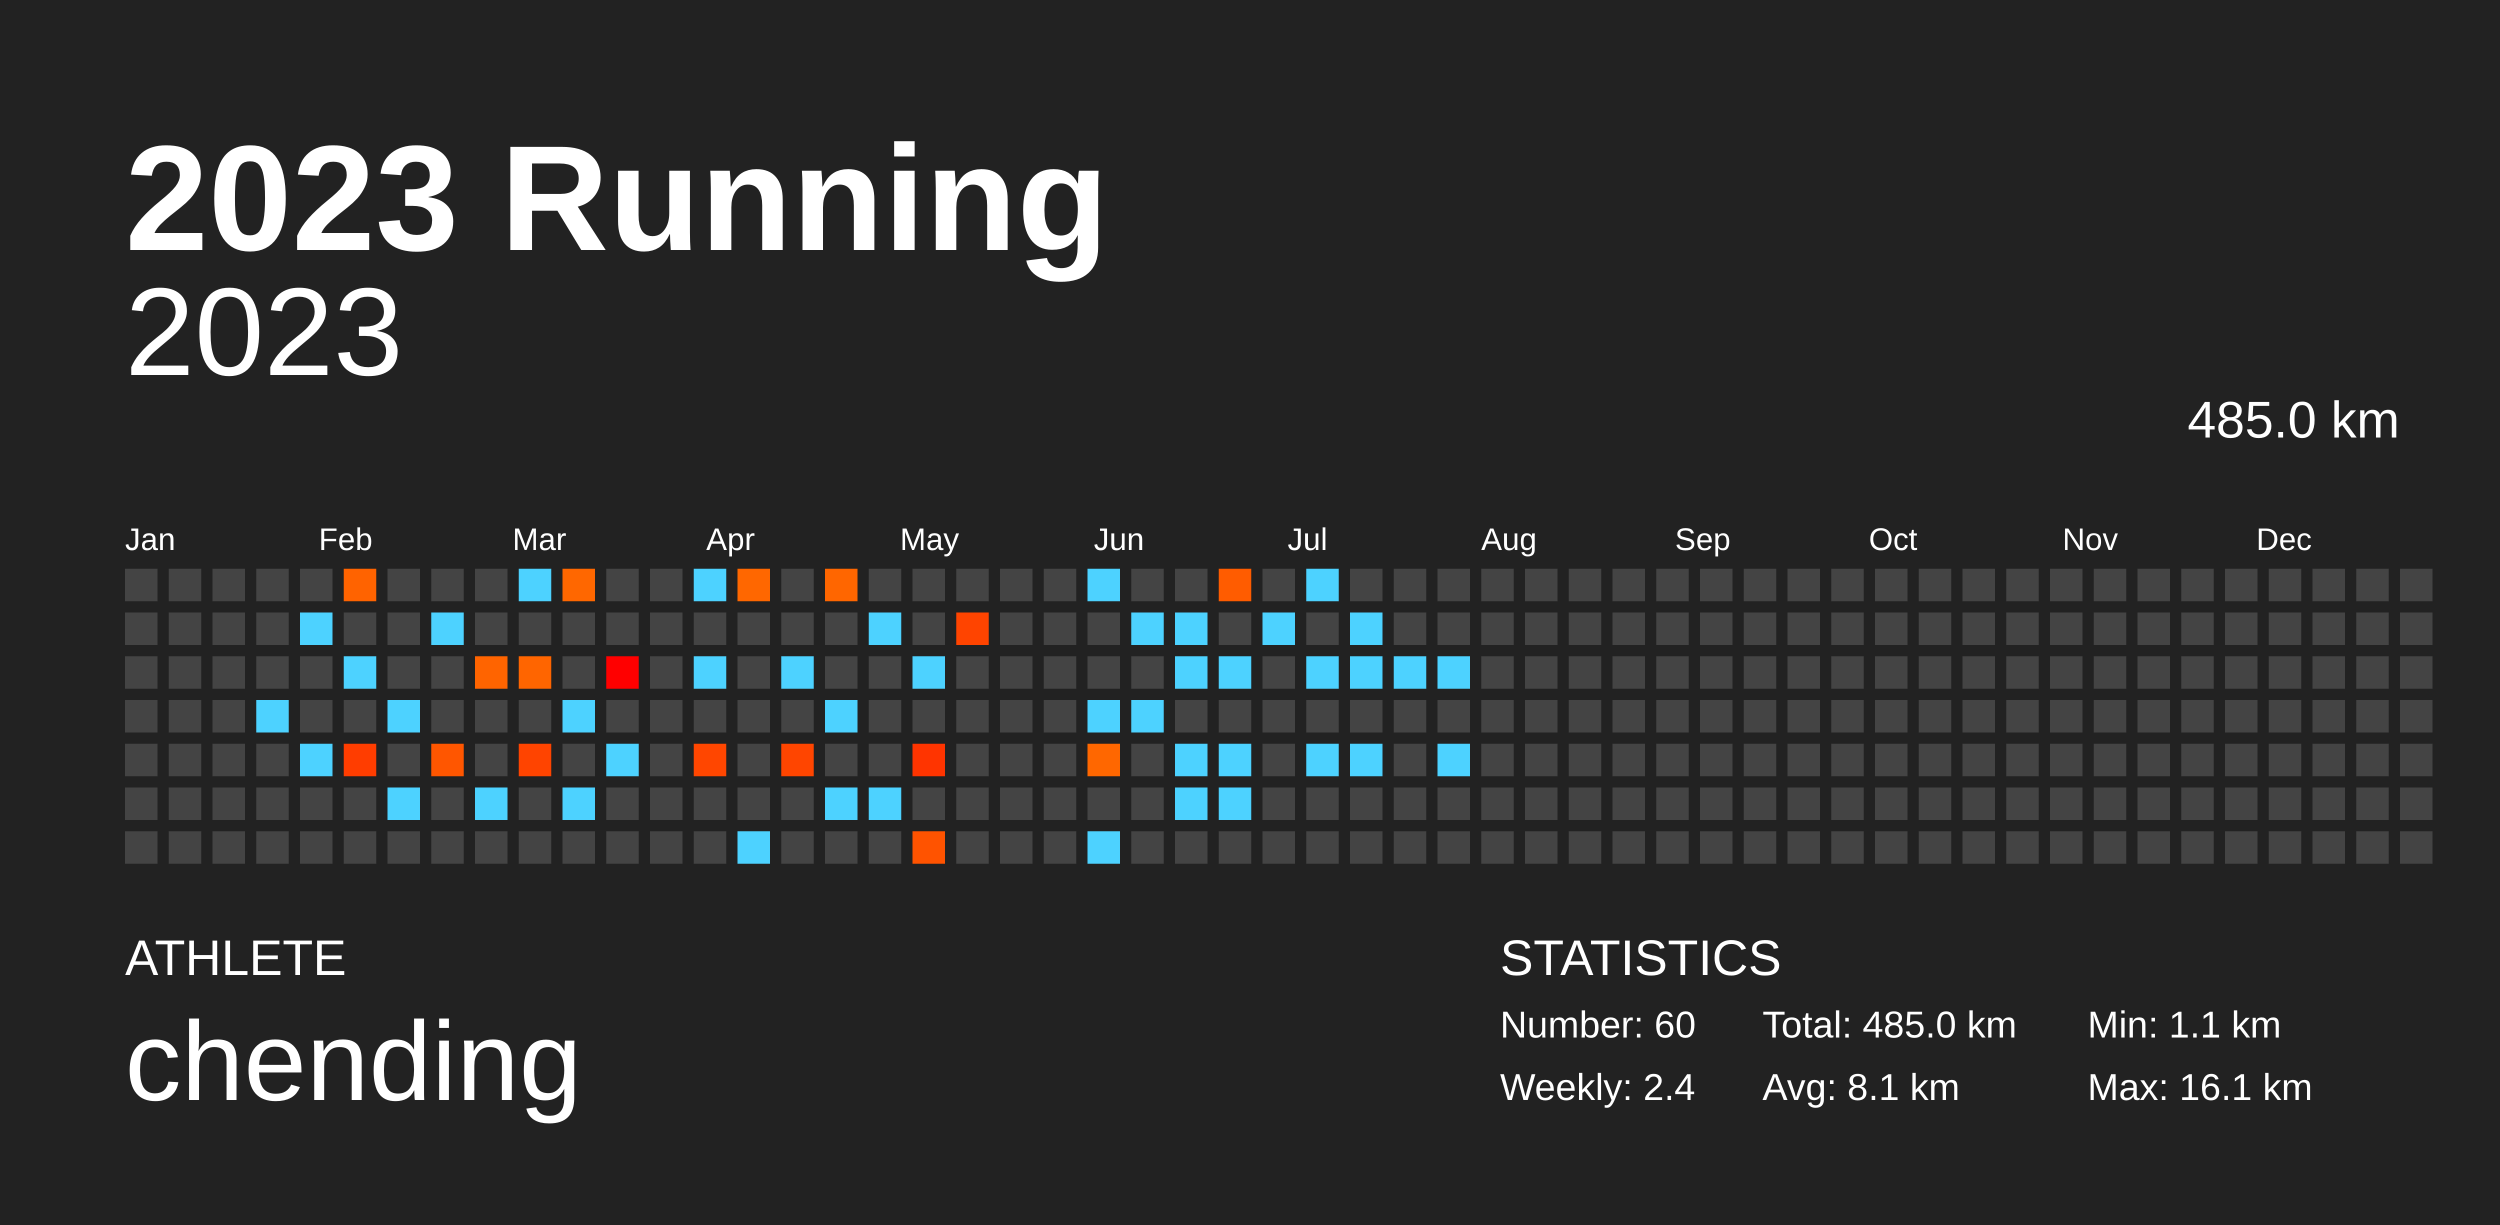
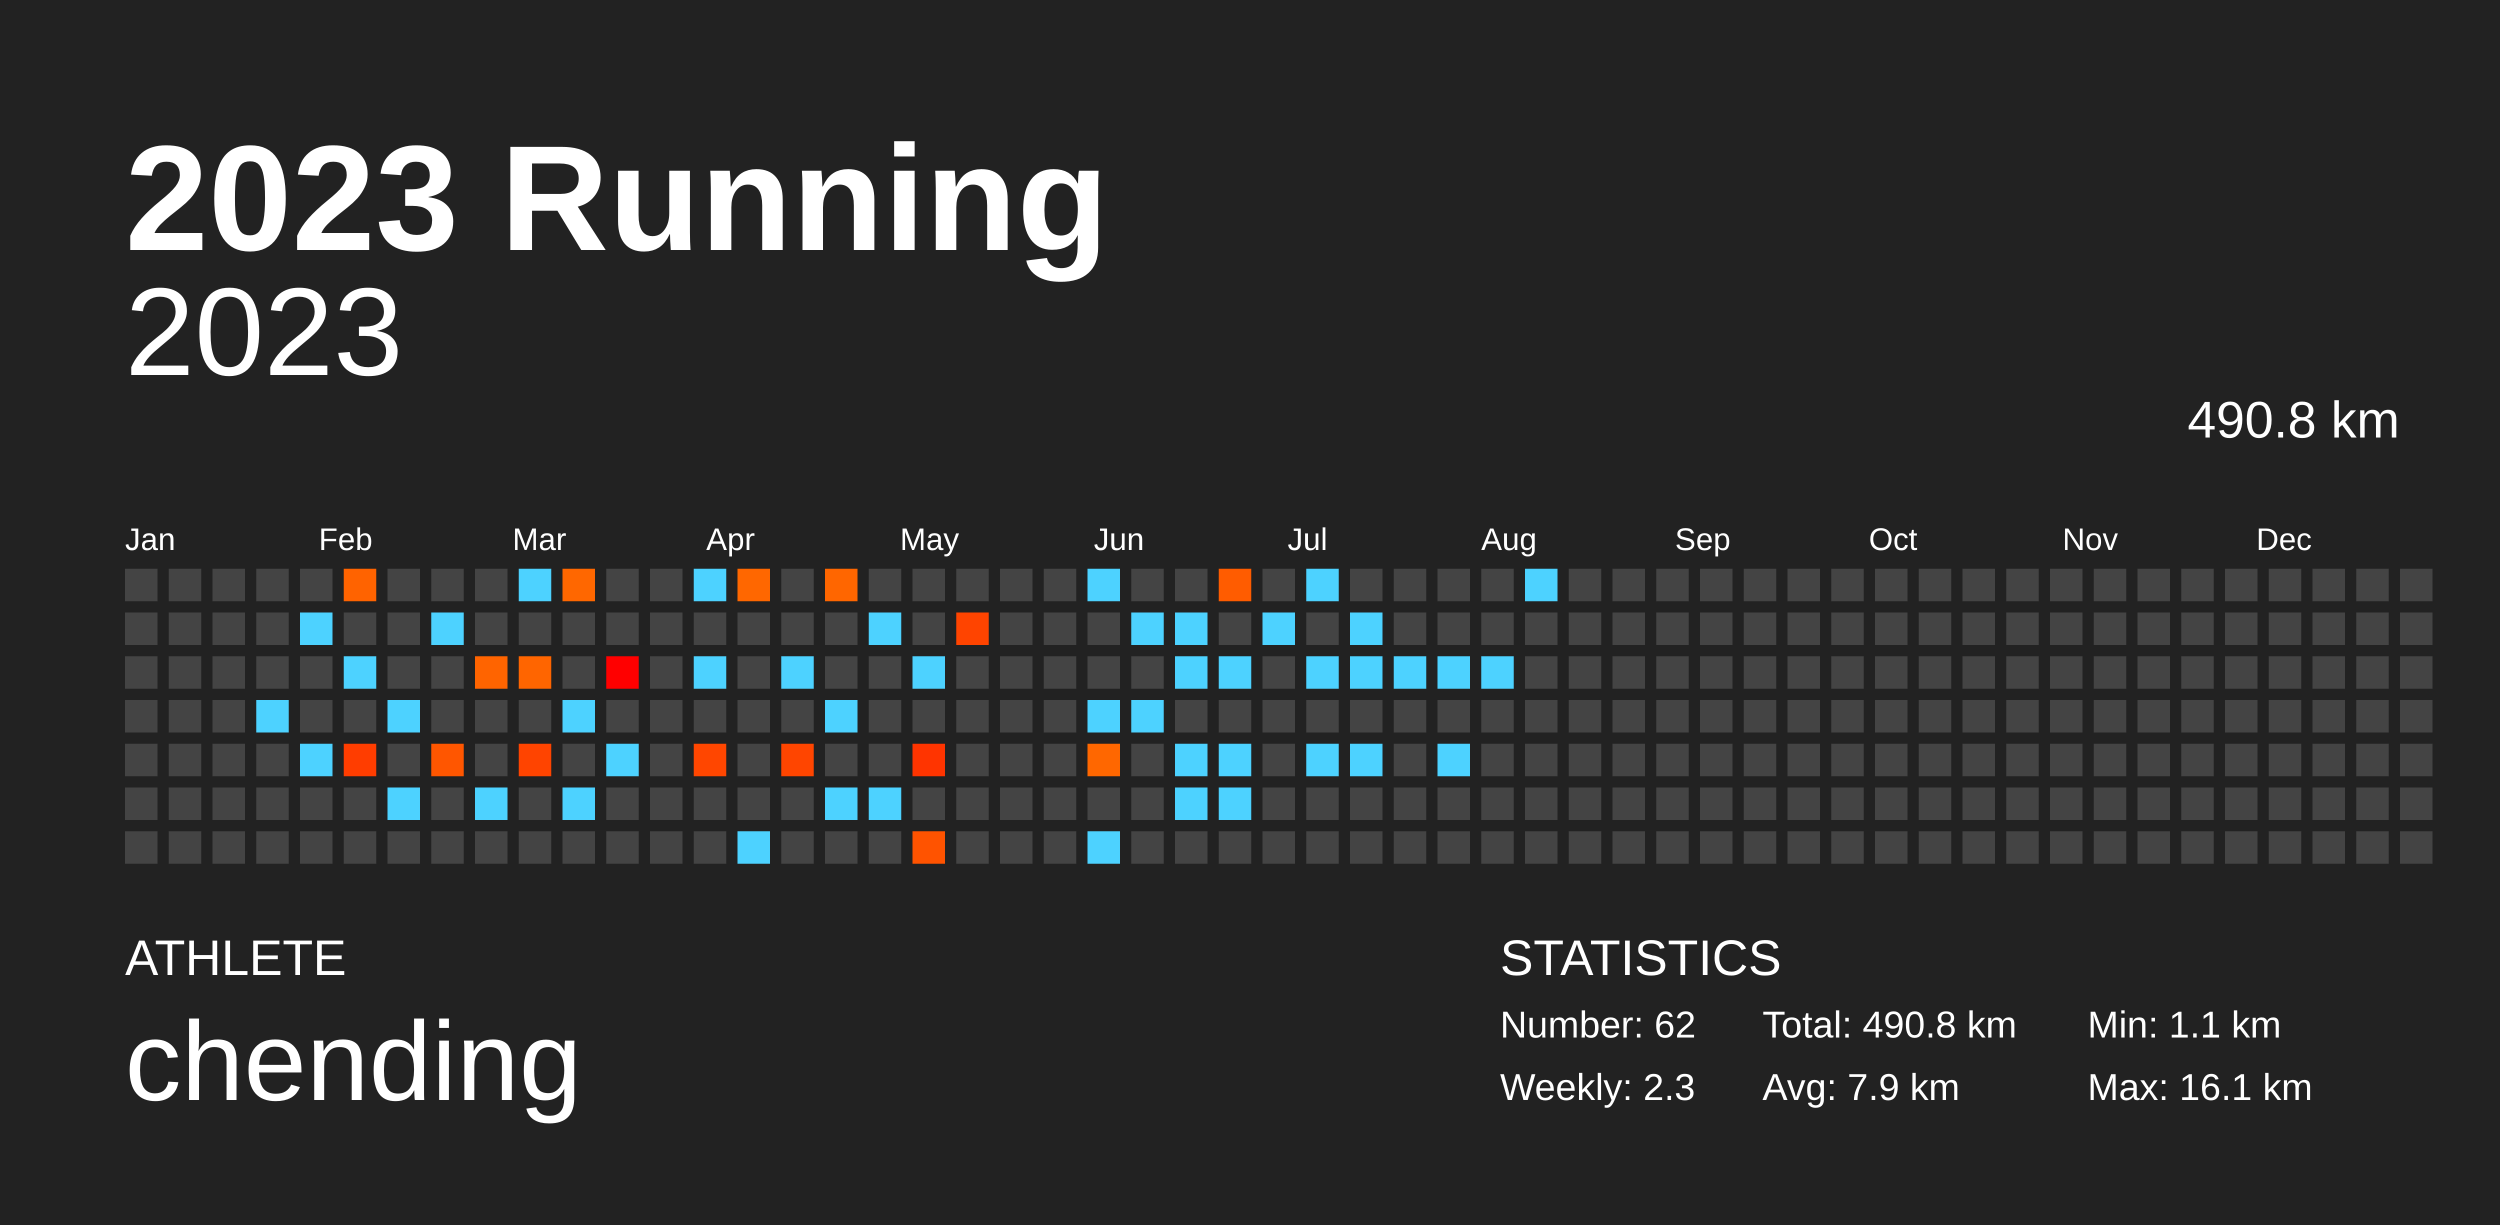
<svg xmlns="http://www.w3.org/2000/svg" baseProfile="full" height="98mm" version="1.1" viewBox="0,0,200,98" width="200mm">
  <defs />
  <rect fill="#222222" height="98" width="200" x="0" y="0" />
  <text fill="#FFFFFF" style="font-size:12px; font-family:Arial; font-weight:bold;" x="10" y="20">2023 Running</text>
  <text fill="#FFFFFF" style="font-size:4px; font-family:Arial" x="10" y="78">ATHLETE</text>
  <text fill="#FFFFFF" style="font-size:9px; font-family:Arial" x="10" y="88">chending</text>
  <text fill="#FFFFFF" style="font-size:4px; font-family:Arial" x="120" y="78">STATISTICS</text>
-   <text fill="#FFFFFF" style="font-size:3px; font-family:Arial" x="120" y="83">Number: 60</text>
-   <text fill="#FFFFFF" style="font-size:3px; font-family:Arial" x="120" y="88">Weekly: 2.4</text>
-   <text fill="#FFFFFF" style="font-size:3px; font-family:Arial" x="141" y="83">Total: 485.0 km</text>
-   <text fill="#FFFFFF" style="font-size:3px; font-family:Arial" x="141" y="88">Avg: 8.1 km</text>
+   <text fill="#FFFFFF" style="font-size:3px; font-family:Arial" x="120" y="83">Number: 62</text>
+   <text fill="#FFFFFF" style="font-size:3px; font-family:Arial" x="120" y="88">Weekly: 2.3</text>
+   <text fill="#FFFFFF" style="font-size:3px; font-family:Arial" x="141" y="83">Total: 490.8 km</text>
+   <text fill="#FFFFFF" style="font-size:3px; font-family:Arial" x="141" y="88">Avg: 7.9 km</text>
  <text fill="#FFFFFF" style="font-size:3px; font-family:Arial" x="167" y="83">Min: 1.1 km</text>
  <text fill="#FFFFFF" style="font-size:3px; font-family:Arial" x="167" y="88">Max: 16.1 km</text>
  <text alignment-baseline="hanging" fill="#FFFFFF" style="font-size:10.0px; font-family:Arial;" x="10" y="30">2023</text>
-   <text alignment-baseline="hanging" fill="#FFFFFF" style="font-size:4.125px; font-family:Arial;" x="175" y="35">485.0 km</text>
+   <text alignment-baseline="hanging" fill="#FFFFFF" style="font-size:4.125px; font-family:Arial;" x="175" y="35">490.8 km</text>
  <text fill="#FFFFFF" style="font-size:2.5px; font-family:Arial" x="10.0" y="44">Jan</text>
  <text fill="#FFFFFF" style="font-size:2.5px; font-family:Arial" x="25.5" y="44">Feb</text>
  <text fill="#FFFFFF" style="font-size:2.5px; font-family:Arial" x="41.0" y="44">Mar</text>
  <text fill="#FFFFFF" style="font-size:2.5px; font-family:Arial" x="56.5" y="44">Apr</text>
  <text fill="#FFFFFF" style="font-size:2.5px; font-family:Arial" x="72.0" y="44">May</text>
  <text fill="#FFFFFF" style="font-size:2.5px; font-family:Arial" x="87.5" y="44">Jun</text>
  <text fill="#FFFFFF" style="font-size:2.5px; font-family:Arial" x="103.0" y="44">Jul</text>
  <text fill="#FFFFFF" style="font-size:2.5px; font-family:Arial" x="118.5" y="44">Aug</text>
  <text fill="#FFFFFF" style="font-size:2.5px; font-family:Arial" x="134.0" y="44">Sep</text>
  <text fill="#FFFFFF" style="font-size:2.5px; font-family:Arial" x="149.5" y="44">Oct</text>
  <text fill="#FFFFFF" style="font-size:2.5px; font-family:Arial" x="165.0" y="44">Nov</text>
  <text fill="#FFFFFF" style="font-size:2.5px; font-family:Arial" x="180.5" y="44">Dec</text>
  <rect fill="#444444" height="2.6" width="2.6" x="10.0" y="45.5" />
  <rect fill="#444444" height="2.6" width="2.6" x="10.0" y="49.0" />
  <rect fill="#444444" height="2.6" width="2.6" x="10.0" y="52.5" />
  <rect fill="#444444" height="2.6" width="2.6" x="10.0" y="56.0" />
  <rect fill="#444444" height="2.6" width="2.6" x="10.0" y="59.5" />
  <rect fill="#444444" height="2.6" width="2.6" x="10.0" y="63.0" />
  <rect fill="#444444" height="2.6" width="2.6" x="10.0" y="66.5" />
  <rect fill="#444444" height="2.6" width="2.6" x="13.5" y="45.5" />
  <rect fill="#444444" height="2.6" width="2.6" x="13.5" y="49.0" />
  <rect fill="#444444" height="2.6" width="2.6" x="13.5" y="52.5" />
  <rect fill="#444444" height="2.6" width="2.6" x="13.5" y="56.0" />
  <rect fill="#444444" height="2.6" width="2.6" x="13.5" y="59.5" />
  <rect fill="#444444" height="2.6" width="2.6" x="13.5" y="63.0" />
  <rect fill="#444444" height="2.6" width="2.6" x="13.5" y="66.5" />
  <rect fill="#444444" height="2.6" width="2.6" x="17.0" y="45.5" />
  <rect fill="#444444" height="2.6" width="2.6" x="17.0" y="49.0" />
  <rect fill="#444444" height="2.6" width="2.6" x="17.0" y="52.5" />
  <rect fill="#444444" height="2.6" width="2.6" x="17.0" y="56.0" />
  <rect fill="#444444" height="2.6" width="2.6" x="17.0" y="59.5" />
  <rect fill="#444444" height="2.6" width="2.6" x="17.0" y="63.0" />
  <rect fill="#444444" height="2.6" width="2.6" x="17.0" y="66.5" />
  <rect fill="#444444" height="2.6" width="2.6" x="20.5" y="45.5" />
  <rect fill="#444444" height="2.6" width="2.6" x="20.5" y="49.0" />
  <rect fill="#444444" height="2.6" width="2.6" x="20.5" y="52.5" />
  <rect fill="#4dd2ff" height="2.6" width="2.6" x="20.5" y="56.0" />
  <rect fill="#444444" height="2.6" width="2.6" x="20.5" y="59.5" />
  <rect fill="#444444" height="2.6" width="2.6" x="20.5" y="63.0" />
  <rect fill="#444444" height="2.6" width="2.6" x="20.5" y="66.5" />
  <rect fill="#444444" height="2.6" width="2.6" x="24.0" y="45.5" />
  <rect fill="#4dd2ff" height="2.6" width="2.6" x="24.0" y="49.0" />
  <rect fill="#444444" height="2.6" width="2.6" x="24.0" y="52.5" />
  <rect fill="#444444" height="2.6" width="2.6" x="24.0" y="56.0" />
  <rect fill="#4dd2ff" height="2.6" width="2.6" x="24.0" y="59.5" />
  <rect fill="#444444" height="2.6" width="2.6" x="24.0" y="63.0" />
  <rect fill="#444444" height="2.6" width="2.6" x="24.0" y="66.5" />
  <rect fill="#ff6300" height="2.6" width="2.6" x="27.5" y="45.5" />
  <rect fill="#444444" height="2.6" width="2.6" x="27.5" y="49.0" />
  <rect fill="#4dd2ff" height="2.6" width="2.6" x="27.5" y="52.5" />
  <rect fill="#444444" height="2.6" width="2.6" x="27.5" y="56.0" />
  <rect fill="#ff3d00" height="2.6" width="2.6" x="27.5" y="59.5" />
  <rect fill="#444444" height="2.6" width="2.6" x="27.5" y="63.0" />
  <rect fill="#444444" height="2.6" width="2.6" x="27.5" y="66.5" />
  <rect fill="#444444" height="2.6" width="2.6" x="31.0" y="45.5" />
  <rect fill="#444444" height="2.6" width="2.6" x="31.0" y="49.0" />
  <rect fill="#444444" height="2.6" width="2.6" x="31.0" y="52.5" />
  <rect fill="#4dd2ff" height="2.6" width="2.6" x="31.0" y="56.0" />
  <rect fill="#444444" height="2.6" width="2.6" x="31.0" y="59.5" />
  <rect fill="#4dd2ff" height="2.6" width="2.6" x="31.0" y="63.0" />
  <rect fill="#444444" height="2.6" width="2.6" x="31.0" y="66.5" />
  <rect fill="#444444" height="2.6" width="2.6" x="34.5" y="45.5" />
  <rect fill="#4dd2ff" height="2.6" width="2.6" x="34.5" y="49.0" />
  <rect fill="#444444" height="2.6" width="2.6" x="34.5" y="52.5" />
  <rect fill="#444444" height="2.6" width="2.6" x="34.5" y="56.0" />
  <rect fill="#ff5600" height="2.6" width="2.6" x="34.5" y="59.5" />
  <rect fill="#444444" height="2.6" width="2.6" x="34.5" y="63.0" />
  <rect fill="#444444" height="2.6" width="2.6" x="34.5" y="66.5" />
  <rect fill="#444444" height="2.6" width="2.6" x="38.0" y="45.5" />
  <rect fill="#444444" height="2.6" width="2.6" x="38.0" y="49.0" />
  <rect fill="#ff6400" height="2.6" width="2.6" x="38.0" y="52.5" />
  <rect fill="#444444" height="2.6" width="2.6" x="38.0" y="56.0" />
  <rect fill="#444444" height="2.6" width="2.6" x="38.0" y="59.5" />
  <rect fill="#4dd2ff" height="2.6" width="2.6" x="38.0" y="63.0" />
  <rect fill="#444444" height="2.6" width="2.6" x="38.0" y="66.5" />
  <rect fill="#4dd2ff" height="2.6" width="2.6" x="41.5" y="45.5" />
  <rect fill="#444444" height="2.6" width="2.6" x="41.5" y="49.0" />
  <rect fill="#ff6500" height="2.6" width="2.6" x="41.5" y="52.5" />
  <rect fill="#444444" height="2.6" width="2.6" x="41.5" y="56.0" />
  <rect fill="#ff4400" height="2.6" width="2.6" x="41.5" y="59.5" />
  <rect fill="#444444" height="2.6" width="2.6" x="41.5" y="63.0" />
  <rect fill="#444444" height="2.6" width="2.6" x="41.5" y="66.5" />
  <rect fill="#ff6700" height="2.6" width="2.6" x="45.0" y="45.5" />
  <rect fill="#444444" height="2.6" width="2.6" x="45.0" y="49.0" />
  <rect fill="#444444" height="2.6" width="2.6" x="45.0" y="52.5" />
  <rect fill="#4dd2ff" height="2.6" width="2.6" x="45.0" y="56.0" />
  <rect fill="#444444" height="2.6" width="2.6" x="45.0" y="59.5" />
  <rect fill="#4dd2ff" height="2.6" width="2.6" x="45.0" y="63.0" />
  <rect fill="#444444" height="2.6" width="2.6" x="45.0" y="66.5" />
  <rect fill="#444444" height="2.6" width="2.6" x="48.5" y="45.5" />
  <rect fill="#444444" height="2.6" width="2.6" x="48.5" y="49.0" />
  <rect fill="#ff0000" height="2.6" width="2.6" x="48.5" y="52.5" />
  <rect fill="#444444" height="2.6" width="2.6" x="48.5" y="56.0" />
  <rect fill="#4dd2ff" height="2.6" width="2.6" x="48.5" y="59.5" />
  <rect fill="#444444" height="2.6" width="2.6" x="48.5" y="63.0" />
  <rect fill="#444444" height="2.6" width="2.6" x="48.5" y="66.5" />
  <rect fill="#444444" height="2.6" width="2.6" x="52.0" y="45.5" />
  <rect fill="#444444" height="2.6" width="2.6" x="52.0" y="49.0" />
  <rect fill="#444444" height="2.6" width="2.6" x="52.0" y="52.5" />
  <rect fill="#444444" height="2.6" width="2.6" x="52.0" y="56.0" />
  <rect fill="#444444" height="2.6" width="2.6" x="52.0" y="59.5" />
  <rect fill="#444444" height="2.6" width="2.6" x="52.0" y="63.0" />
  <rect fill="#444444" height="2.6" width="2.6" x="52.0" y="66.5" />
  <rect fill="#4dd2ff" height="2.6" width="2.6" x="55.5" y="45.5" />
  <rect fill="#444444" height="2.6" width="2.6" x="55.5" y="49.0" />
  <rect fill="#4dd2ff" height="2.6" width="2.6" x="55.5" y="52.5" />
  <rect fill="#444444" height="2.6" width="2.6" x="55.5" y="56.0" />
  <rect fill="#ff4600" height="2.6" width="2.6" x="55.5" y="59.5" />
  <rect fill="#444444" height="2.6" width="2.6" x="55.5" y="63.0" />
  <rect fill="#444444" height="2.6" width="2.6" x="55.5" y="66.5" />
  <rect fill="#ff6700" height="2.6" width="2.6" x="59.0" y="45.5" />
  <rect fill="#444444" height="2.6" width="2.6" x="59.0" y="49.0" />
  <rect fill="#444444" height="2.6" width="2.6" x="59.0" y="52.5" />
  <rect fill="#444444" height="2.6" width="2.6" x="59.0" y="56.0" />
  <rect fill="#444444" height="2.6" width="2.6" x="59.0" y="59.5" />
  <rect fill="#444444" height="2.6" width="2.6" x="59.0" y="63.0" />
  <rect fill="#4dd2ff" height="2.6" width="2.6" x="59.0" y="66.5" />
  <rect fill="#444444" height="2.6" width="2.6" x="62.5" y="45.5" />
  <rect fill="#444444" height="2.6" width="2.6" x="62.5" y="49.0" />
  <rect fill="#4dd2ff" height="2.6" width="2.6" x="62.5" y="52.5" />
  <rect fill="#444444" height="2.6" width="2.6" x="62.5" y="56.0" />
  <rect fill="#ff4500" height="2.6" width="2.6" x="62.5" y="59.5" />
  <rect fill="#444444" height="2.6" width="2.6" x="62.5" y="63.0" />
  <rect fill="#444444" height="2.6" width="2.6" x="62.5" y="66.5" />
  <rect fill="#ff6600" height="2.6" width="2.6" x="66.0" y="45.5" />
  <rect fill="#444444" height="2.6" width="2.6" x="66.0" y="49.0" />
  <rect fill="#444444" height="2.6" width="2.6" x="66.0" y="52.5" />
  <rect fill="#4dd2ff" height="2.6" width="2.6" x="66.0" y="56.0" />
  <rect fill="#444444" height="2.6" width="2.6" x="66.0" y="59.5" />
  <rect fill="#4dd2ff" height="2.6" width="2.6" x="66.0" y="63.0" />
  <rect fill="#444444" height="2.6" width="2.6" x="66.0" y="66.5" />
  <rect fill="#444444" height="2.6" width="2.6" x="69.5" y="45.5" />
  <rect fill="#4dd2ff" height="2.6" width="2.6" x="69.5" y="49.0" />
  <rect fill="#444444" height="2.6" width="2.6" x="69.5" y="52.5" />
  <rect fill="#444444" height="2.6" width="2.6" x="69.5" y="56.0" />
  <rect fill="#444444" height="2.6" width="2.6" x="69.5" y="59.5" />
  <rect fill="#4dd2ff" height="2.6" width="2.6" x="69.5" y="63.0" />
  <rect fill="#444444" height="2.6" width="2.6" x="69.5" y="66.5" />
  <rect fill="#444444" height="2.6" width="2.6" x="73.0" y="45.5" />
  <rect fill="#444444" height="2.6" width="2.6" x="73.0" y="49.0" />
  <rect fill="#4dd2ff" height="2.6" width="2.6" x="73.0" y="52.5" />
  <rect fill="#444444" height="2.6" width="2.6" x="73.0" y="56.0" />
  <rect fill="#ff3400" height="2.6" width="2.6" x="73.0" y="59.5" />
  <rect fill="#444444" height="2.6" width="2.6" x="73.0" y="63.0" />
  <rect fill="#ff5300" height="2.6" width="2.6" x="73.0" y="66.5" />
  <rect fill="#444444" height="2.6" width="2.6" x="76.5" y="45.5" />
  <rect fill="#ff4400" height="2.6" width="2.6" x="76.5" y="49.0" />
  <rect fill="#444444" height="2.6" width="2.6" x="76.5" y="52.5" />
  <rect fill="#444444" height="2.6" width="2.6" x="76.5" y="56.0" />
  <rect fill="#444444" height="2.6" width="2.6" x="76.5" y="59.5" />
  <rect fill="#444444" height="2.6" width="2.6" x="76.5" y="63.0" />
  <rect fill="#444444" height="2.6" width="2.6" x="76.5" y="66.5" />
  <rect fill="#444444" height="2.6" width="2.6" x="80.0" y="45.5" />
  <rect fill="#444444" height="2.6" width="2.6" x="80.0" y="49.0" />
  <rect fill="#444444" height="2.6" width="2.6" x="80.0" y="52.5" />
  <rect fill="#444444" height="2.6" width="2.6" x="80.0" y="56.0" />
  <rect fill="#444444" height="2.6" width="2.6" x="80.0" y="59.5" />
  <rect fill="#444444" height="2.6" width="2.6" x="80.0" y="63.0" />
  <rect fill="#444444" height="2.6" width="2.6" x="80.0" y="66.5" />
  <rect fill="#444444" height="2.6" width="2.6" x="83.5" y="45.5" />
  <rect fill="#444444" height="2.6" width="2.6" x="83.5" y="49.0" />
  <rect fill="#444444" height="2.6" width="2.6" x="83.5" y="52.5" />
  <rect fill="#444444" height="2.6" width="2.6" x="83.5" y="56.0" />
  <rect fill="#444444" height="2.6" width="2.6" x="83.5" y="59.5" />
  <rect fill="#444444" height="2.6" width="2.6" x="83.5" y="63.0" />
  <rect fill="#444444" height="2.6" width="2.6" x="83.5" y="66.5" />
  <rect fill="#4dd2ff" height="2.6" width="2.6" x="87.0" y="45.5" />
  <rect fill="#444444" height="2.6" width="2.6" x="87.0" y="49.0" />
  <rect fill="#444444" height="2.6" width="2.6" x="87.0" y="52.5" />
  <rect fill="#4dd2ff" height="2.6" width="2.6" x="87.0" y="56.0" />
  <rect fill="#ff6700" height="2.6" width="2.6" x="87.0" y="59.5" />
  <rect fill="#444444" height="2.6" width="2.6" x="87.0" y="63.0" />
  <rect fill="#4dd2ff" height="2.6" width="2.6" x="87.0" y="66.5" />
  <rect fill="#444444" height="2.6" width="2.6" x="90.5" y="45.5" />
  <rect fill="#4dd2ff" height="2.6" width="2.6" x="90.5" y="49.0" />
  <rect fill="#444444" height="2.6" width="2.6" x="90.5" y="52.5" />
  <rect fill="#4dd2ff" height="2.6" width="2.6" x="90.5" y="56.0" />
  <rect fill="#444444" height="2.6" width="2.6" x="90.5" y="59.5" />
  <rect fill="#444444" height="2.6" width="2.6" x="90.5" y="63.0" />
  <rect fill="#444444" height="2.6" width="2.6" x="90.5" y="66.5" />
  <rect fill="#444444" height="2.6" width="2.6" x="94.0" y="45.5" />
  <rect fill="#4dd2ff" height="2.6" width="2.6" x="94.0" y="49.0" />
  <rect fill="#4dd2ff" height="2.6" width="2.6" x="94.0" y="52.5" />
  <rect fill="#444444" height="2.6" width="2.6" x="94.0" y="56.0" />
  <rect fill="#4dd2ff" height="2.6" width="2.6" x="94.0" y="59.5" />
  <rect fill="#4dd2ff" height="2.6" width="2.6" x="94.0" y="63.0" />
  <rect fill="#444444" height="2.6" width="2.6" x="94.0" y="66.5" />
  <rect fill="#ff5c00" height="2.6" width="2.6" x="97.5" y="45.5" />
  <rect fill="#444444" height="2.6" width="2.6" x="97.5" y="49.0" />
  <rect fill="#4dd2ff" height="2.6" width="2.6" x="97.5" y="52.5" />
  <rect fill="#444444" height="2.6" width="2.6" x="97.5" y="56.0" />
  <rect fill="#4dd2ff" height="2.6" width="2.6" x="97.5" y="59.5" />
  <rect fill="#4dd2ff" height="2.6" width="2.6" x="97.5" y="63.0" />
  <rect fill="#444444" height="2.6" width="2.6" x="97.5" y="66.5" />
  <rect fill="#444444" height="2.6" width="2.6" x="101.0" y="45.5" />
  <rect fill="#4dd2ff" height="2.6" width="2.6" x="101.0" y="49.0" />
  <rect fill="#444444" height="2.6" width="2.6" x="101.0" y="52.5" />
  <rect fill="#444444" height="2.6" width="2.6" x="101.0" y="56.0" />
  <rect fill="#444444" height="2.6" width="2.6" x="101.0" y="59.5" />
  <rect fill="#444444" height="2.6" width="2.6" x="101.0" y="63.0" />
  <rect fill="#444444" height="2.6" width="2.6" x="101.0" y="66.5" />
  <rect fill="#4dd2ff" height="2.6" width="2.6" x="104.5" y="45.5" />
  <rect fill="#444444" height="2.6" width="2.6" x="104.5" y="49.0" />
  <rect fill="#4dd2ff" height="2.6" width="2.6" x="104.5" y="52.5" />
  <rect fill="#444444" height="2.6" width="2.6" x="104.5" y="56.0" />
  <rect fill="#4dd2ff" height="2.6" width="2.6" x="104.5" y="59.5" />
  <rect fill="#444444" height="2.6" width="2.6" x="104.5" y="63.0" />
  <rect fill="#444444" height="2.6" width="2.6" x="104.5" y="66.5" />
  <rect fill="#444444" height="2.6" width="2.6" x="108.0" y="45.5" />
  <rect fill="#4dd2ff" height="2.6" width="2.6" x="108.0" y="49.0" />
  <rect fill="#4dd2ff" height="2.6" width="2.6" x="108.0" y="52.5" />
  <rect fill="#444444" height="2.6" width="2.6" x="108.0" y="56.0" />
  <rect fill="#4dd2ff" height="2.6" width="2.6" x="108.0" y="59.5" />
  <rect fill="#444444" height="2.6" width="2.6" x="108.0" y="63.0" />
  <rect fill="#444444" height="2.6" width="2.6" x="108.0" y="66.5" />
  <rect fill="#444444" height="2.6" width="2.6" x="111.5" y="45.5" />
  <rect fill="#444444" height="2.6" width="2.6" x="111.5" y="49.0" />
  <rect fill="#4dd2ff" height="2.6" width="2.6" x="111.5" y="52.5" />
  <rect fill="#444444" height="2.6" width="2.6" x="111.5" y="56.0" />
  <rect fill="#444444" height="2.6" width="2.6" x="111.5" y="59.5" />
  <rect fill="#444444" height="2.6" width="2.6" x="111.5" y="63.0" />
  <rect fill="#444444" height="2.6" width="2.6" x="111.5" y="66.5" />
  <rect fill="#444444" height="2.6" width="2.6" x="115.0" y="45.5" />
  <rect fill="#444444" height="2.6" width="2.6" x="115.0" y="49.0" />
  <rect fill="#4dd2ff" height="2.6" width="2.6" x="115.0" y="52.5" />
  <rect fill="#444444" height="2.6" width="2.6" x="115.0" y="56.0" />
  <rect fill="#4dd2ff" height="2.6" width="2.6" x="115.0" y="59.5" />
  <rect fill="#444444" height="2.6" width="2.6" x="115.0" y="63.0" />
  <rect fill="#444444" height="2.6" width="2.6" x="115.0" y="66.5" />
  <rect fill="#444444" height="2.6" width="2.6" x="118.5" y="45.5" />
  <rect fill="#444444" height="2.6" width="2.6" x="118.5" y="49.0" />
-   <rect fill="#444444" height="2.6" width="2.6" x="118.5" y="52.5" />
+   <rect fill="#4dd2ff" height="2.6" width="2.6" x="118.5" y="52.5" />
  <rect fill="#444444" height="2.6" width="2.6" x="118.5" y="56.0" />
  <rect fill="#444444" height="2.6" width="2.6" x="118.5" y="59.5" />
  <rect fill="#444444" height="2.6" width="2.6" x="118.5" y="63.0" />
  <rect fill="#444444" height="2.6" width="2.6" x="118.5" y="66.5" />
-   <rect fill="#444444" height="2.6" width="2.6" x="122.0" y="45.5" />
+   <rect fill="#4dd2ff" height="2.6" width="2.6" x="122.0" y="45.5" />
  <rect fill="#444444" height="2.6" width="2.6" x="122.0" y="49.0" />
  <rect fill="#444444" height="2.6" width="2.6" x="122.0" y="52.5" />
  <rect fill="#444444" height="2.6" width="2.6" x="122.0" y="56.0" />
  <rect fill="#444444" height="2.6" width="2.6" x="122.0" y="59.5" />
  <rect fill="#444444" height="2.6" width="2.6" x="122.0" y="63.0" />
  <rect fill="#444444" height="2.6" width="2.6" x="122.0" y="66.5" />
  <rect fill="#444444" height="2.6" width="2.6" x="125.5" y="45.5" />
  <rect fill="#444444" height="2.6" width="2.6" x="125.5" y="49.0" />
  <rect fill="#444444" height="2.6" width="2.6" x="125.5" y="52.5" />
  <rect fill="#444444" height="2.6" width="2.6" x="125.5" y="56.0" />
  <rect fill="#444444" height="2.6" width="2.6" x="125.5" y="59.5" />
  <rect fill="#444444" height="2.6" width="2.6" x="125.5" y="63.0" />
  <rect fill="#444444" height="2.6" width="2.6" x="125.5" y="66.5" />
  <rect fill="#444444" height="2.6" width="2.6" x="129.0" y="45.5" />
  <rect fill="#444444" height="2.6" width="2.6" x="129.0" y="49.0" />
  <rect fill="#444444" height="2.6" width="2.6" x="129.0" y="52.5" />
  <rect fill="#444444" height="2.6" width="2.6" x="129.0" y="56.0" />
  <rect fill="#444444" height="2.6" width="2.6" x="129.0" y="59.5" />
  <rect fill="#444444" height="2.6" width="2.6" x="129.0" y="63.0" />
  <rect fill="#444444" height="2.6" width="2.6" x="129.0" y="66.5" />
  <rect fill="#444444" height="2.6" width="2.6" x="132.5" y="45.5" />
  <rect fill="#444444" height="2.6" width="2.6" x="132.5" y="49.0" />
  <rect fill="#444444" height="2.6" width="2.6" x="132.5" y="52.5" />
  <rect fill="#444444" height="2.6" width="2.6" x="132.5" y="56.0" />
  <rect fill="#444444" height="2.6" width="2.6" x="132.5" y="59.5" />
  <rect fill="#444444" height="2.6" width="2.6" x="132.5" y="63.0" />
  <rect fill="#444444" height="2.6" width="2.6" x="132.5" y="66.5" />
  <rect fill="#444444" height="2.6" width="2.6" x="136.0" y="45.5" />
  <rect fill="#444444" height="2.6" width="2.6" x="136.0" y="49.0" />
  <rect fill="#444444" height="2.6" width="2.6" x="136.0" y="52.5" />
  <rect fill="#444444" height="2.6" width="2.6" x="136.0" y="56.0" />
  <rect fill="#444444" height="2.6" width="2.6" x="136.0" y="59.5" />
  <rect fill="#444444" height="2.6" width="2.6" x="136.0" y="63.0" />
  <rect fill="#444444" height="2.6" width="2.6" x="136.0" y="66.5" />
  <rect fill="#444444" height="2.6" width="2.6" x="139.5" y="45.5" />
  <rect fill="#444444" height="2.6" width="2.6" x="139.5" y="49.0" />
  <rect fill="#444444" height="2.6" width="2.6" x="139.5" y="52.5" />
  <rect fill="#444444" height="2.6" width="2.6" x="139.5" y="56.0" />
  <rect fill="#444444" height="2.6" width="2.6" x="139.5" y="59.5" />
  <rect fill="#444444" height="2.6" width="2.6" x="139.5" y="63.0" />
  <rect fill="#444444" height="2.6" width="2.6" x="139.5" y="66.5" />
  <rect fill="#444444" height="2.6" width="2.6" x="143.0" y="45.5" />
  <rect fill="#444444" height="2.6" width="2.6" x="143.0" y="49.0" />
  <rect fill="#444444" height="2.6" width="2.6" x="143.0" y="52.5" />
  <rect fill="#444444" height="2.6" width="2.6" x="143.0" y="56.0" />
  <rect fill="#444444" height="2.6" width="2.6" x="143.0" y="59.5" />
  <rect fill="#444444" height="2.6" width="2.6" x="143.0" y="63.0" />
  <rect fill="#444444" height="2.6" width="2.6" x="143.0" y="66.5" />
  <rect fill="#444444" height="2.6" width="2.6" x="146.5" y="45.5" />
  <rect fill="#444444" height="2.6" width="2.6" x="146.5" y="49.0" />
  <rect fill="#444444" height="2.6" width="2.6" x="146.5" y="52.5" />
  <rect fill="#444444" height="2.6" width="2.6" x="146.5" y="56.0" />
  <rect fill="#444444" height="2.6" width="2.6" x="146.5" y="59.5" />
  <rect fill="#444444" height="2.6" width="2.6" x="146.5" y="63.0" />
  <rect fill="#444444" height="2.6" width="2.6" x="146.5" y="66.5" />
  <rect fill="#444444" height="2.6" width="2.6" x="150.0" y="45.5" />
  <rect fill="#444444" height="2.6" width="2.6" x="150.0" y="49.0" />
  <rect fill="#444444" height="2.6" width="2.6" x="150.0" y="52.5" />
  <rect fill="#444444" height="2.6" width="2.6" x="150.0" y="56.0" />
  <rect fill="#444444" height="2.6" width="2.6" x="150.0" y="59.5" />
  <rect fill="#444444" height="2.6" width="2.6" x="150.0" y="63.0" />
  <rect fill="#444444" height="2.6" width="2.6" x="150.0" y="66.5" />
  <rect fill="#444444" height="2.6" width="2.6" x="153.5" y="45.5" />
  <rect fill="#444444" height="2.6" width="2.6" x="153.5" y="49.0" />
  <rect fill="#444444" height="2.6" width="2.6" x="153.5" y="52.5" />
  <rect fill="#444444" height="2.6" width="2.6" x="153.5" y="56.0" />
  <rect fill="#444444" height="2.6" width="2.6" x="153.5" y="59.5" />
  <rect fill="#444444" height="2.6" width="2.6" x="153.5" y="63.0" />
  <rect fill="#444444" height="2.6" width="2.6" x="153.5" y="66.5" />
  <rect fill="#444444" height="2.6" width="2.6" x="157.0" y="45.5" />
  <rect fill="#444444" height="2.6" width="2.6" x="157.0" y="49.0" />
  <rect fill="#444444" height="2.6" width="2.6" x="157.0" y="52.5" />
  <rect fill="#444444" height="2.6" width="2.6" x="157.0" y="56.0" />
  <rect fill="#444444" height="2.6" width="2.6" x="157.0" y="59.5" />
  <rect fill="#444444" height="2.6" width="2.6" x="157.0" y="63.0" />
  <rect fill="#444444" height="2.6" width="2.6" x="157.0" y="66.5" />
  <rect fill="#444444" height="2.6" width="2.6" x="160.5" y="45.5" />
  <rect fill="#444444" height="2.6" width="2.6" x="160.5" y="49.0" />
  <rect fill="#444444" height="2.6" width="2.6" x="160.5" y="52.5" />
  <rect fill="#444444" height="2.6" width="2.6" x="160.5" y="56.0" />
  <rect fill="#444444" height="2.6" width="2.6" x="160.5" y="59.5" />
  <rect fill="#444444" height="2.6" width="2.6" x="160.5" y="63.0" />
  <rect fill="#444444" height="2.6" width="2.6" x="160.5" y="66.5" />
  <rect fill="#444444" height="2.6" width="2.6" x="164.0" y="45.5" />
  <rect fill="#444444" height="2.6" width="2.6" x="164.0" y="49.0" />
  <rect fill="#444444" height="2.6" width="2.6" x="164.0" y="52.5" />
  <rect fill="#444444" height="2.6" width="2.6" x="164.0" y="56.0" />
  <rect fill="#444444" height="2.6" width="2.6" x="164.0" y="59.5" />
  <rect fill="#444444" height="2.6" width="2.6" x="164.0" y="63.0" />
  <rect fill="#444444" height="2.6" width="2.6" x="164.0" y="66.5" />
  <rect fill="#444444" height="2.6" width="2.6" x="167.5" y="45.5" />
  <rect fill="#444444" height="2.6" width="2.6" x="167.5" y="49.0" />
  <rect fill="#444444" height="2.6" width="2.6" x="167.5" y="52.5" />
  <rect fill="#444444" height="2.6" width="2.6" x="167.5" y="56.0" />
  <rect fill="#444444" height="2.6" width="2.6" x="167.5" y="59.5" />
  <rect fill="#444444" height="2.6" width="2.6" x="167.5" y="63.0" />
  <rect fill="#444444" height="2.6" width="2.6" x="167.5" y="66.5" />
  <rect fill="#444444" height="2.6" width="2.6" x="171.0" y="45.5" />
  <rect fill="#444444" height="2.6" width="2.6" x="171.0" y="49.0" />
  <rect fill="#444444" height="2.6" width="2.6" x="171.0" y="52.5" />
  <rect fill="#444444" height="2.6" width="2.6" x="171.0" y="56.0" />
  <rect fill="#444444" height="2.6" width="2.6" x="171.0" y="59.5" />
  <rect fill="#444444" height="2.6" width="2.6" x="171.0" y="63.0" />
  <rect fill="#444444" height="2.6" width="2.6" x="171.0" y="66.5" />
  <rect fill="#444444" height="2.6" width="2.6" x="174.5" y="45.5" />
  <rect fill="#444444" height="2.6" width="2.6" x="174.5" y="49.0" />
  <rect fill="#444444" height="2.6" width="2.6" x="174.5" y="52.5" />
  <rect fill="#444444" height="2.6" width="2.6" x="174.5" y="56.0" />
  <rect fill="#444444" height="2.6" width="2.6" x="174.5" y="59.5" />
  <rect fill="#444444" height="2.6" width="2.6" x="174.5" y="63.0" />
  <rect fill="#444444" height="2.6" width="2.6" x="174.5" y="66.5" />
  <rect fill="#444444" height="2.6" width="2.6" x="178.0" y="45.5" />
  <rect fill="#444444" height="2.6" width="2.6" x="178.0" y="49.0" />
  <rect fill="#444444" height="2.6" width="2.6" x="178.0" y="52.5" />
  <rect fill="#444444" height="2.6" width="2.6" x="178.0" y="56.0" />
  <rect fill="#444444" height="2.6" width="2.6" x="178.0" y="59.5" />
  <rect fill="#444444" height="2.6" width="2.6" x="178.0" y="63.0" />
  <rect fill="#444444" height="2.6" width="2.6" x="178.0" y="66.5" />
  <rect fill="#444444" height="2.6" width="2.6" x="181.5" y="45.5" />
  <rect fill="#444444" height="2.6" width="2.6" x="181.5" y="49.0" />
  <rect fill="#444444" height="2.6" width="2.6" x="181.5" y="52.5" />
  <rect fill="#444444" height="2.6" width="2.6" x="181.5" y="56.0" />
  <rect fill="#444444" height="2.6" width="2.6" x="181.5" y="59.5" />
  <rect fill="#444444" height="2.6" width="2.6" x="181.5" y="63.0" />
  <rect fill="#444444" height="2.6" width="2.6" x="181.5" y="66.5" />
  <rect fill="#444444" height="2.6" width="2.6" x="185.0" y="45.5" />
  <rect fill="#444444" height="2.6" width="2.6" x="185.0" y="49.0" />
  <rect fill="#444444" height="2.6" width="2.6" x="185.0" y="52.5" />
  <rect fill="#444444" height="2.6" width="2.6" x="185.0" y="56.0" />
  <rect fill="#444444" height="2.6" width="2.6" x="185.0" y="59.5" />
  <rect fill="#444444" height="2.6" width="2.6" x="185.0" y="63.0" />
  <rect fill="#444444" height="2.6" width="2.6" x="185.0" y="66.5" />
  <rect fill="#444444" height="2.6" width="2.6" x="188.5" y="45.5" />
  <rect fill="#444444" height="2.6" width="2.6" x="188.5" y="49.0" />
  <rect fill="#444444" height="2.6" width="2.6" x="188.5" y="52.5" />
  <rect fill="#444444" height="2.6" width="2.6" x="188.5" y="56.0" />
  <rect fill="#444444" height="2.6" width="2.6" x="188.5" y="59.5" />
  <rect fill="#444444" height="2.6" width="2.6" x="188.5" y="63.0" />
  <rect fill="#444444" height="2.6" width="2.6" x="188.5" y="66.5" />
  <rect fill="#444444" height="2.6" width="2.6" x="192.0" y="45.5" />
  <rect fill="#444444" height="2.6" width="2.6" x="192.0" y="49.0" />
  <rect fill="#444444" height="2.6" width="2.6" x="192.0" y="52.5" />
  <rect fill="#444444" height="2.6" width="2.6" x="192.0" y="56.0" />
  <rect fill="#444444" height="2.6" width="2.6" x="192.0" y="59.5" />
  <rect fill="#444444" height="2.6" width="2.6" x="192.0" y="63.0" />
  <rect fill="#444444" height="2.6" width="2.6" x="192.0" y="66.5" />
</svg>
